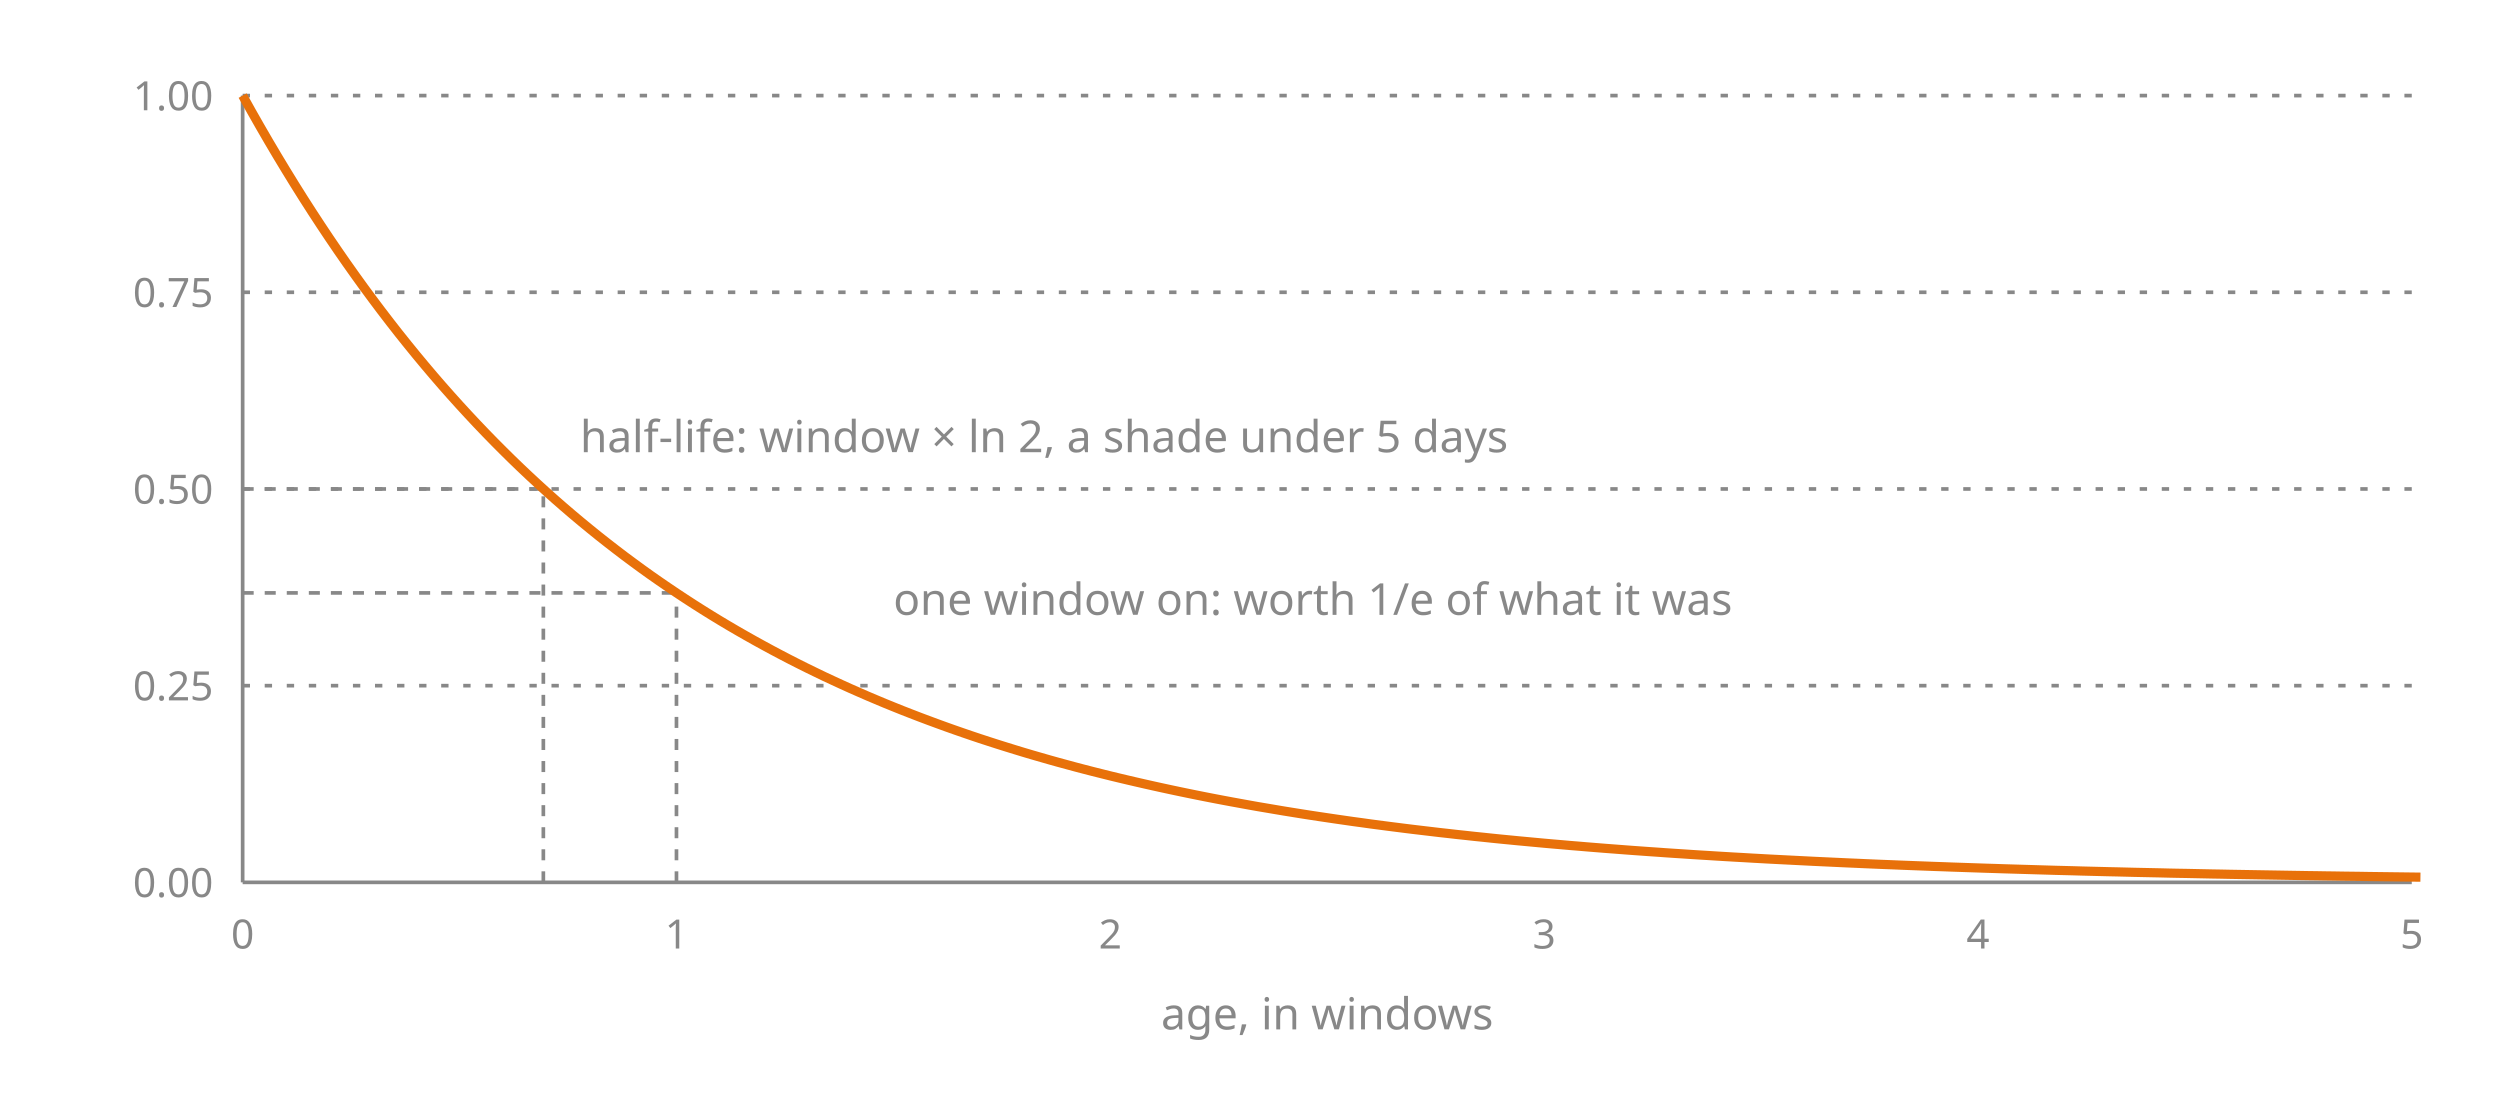
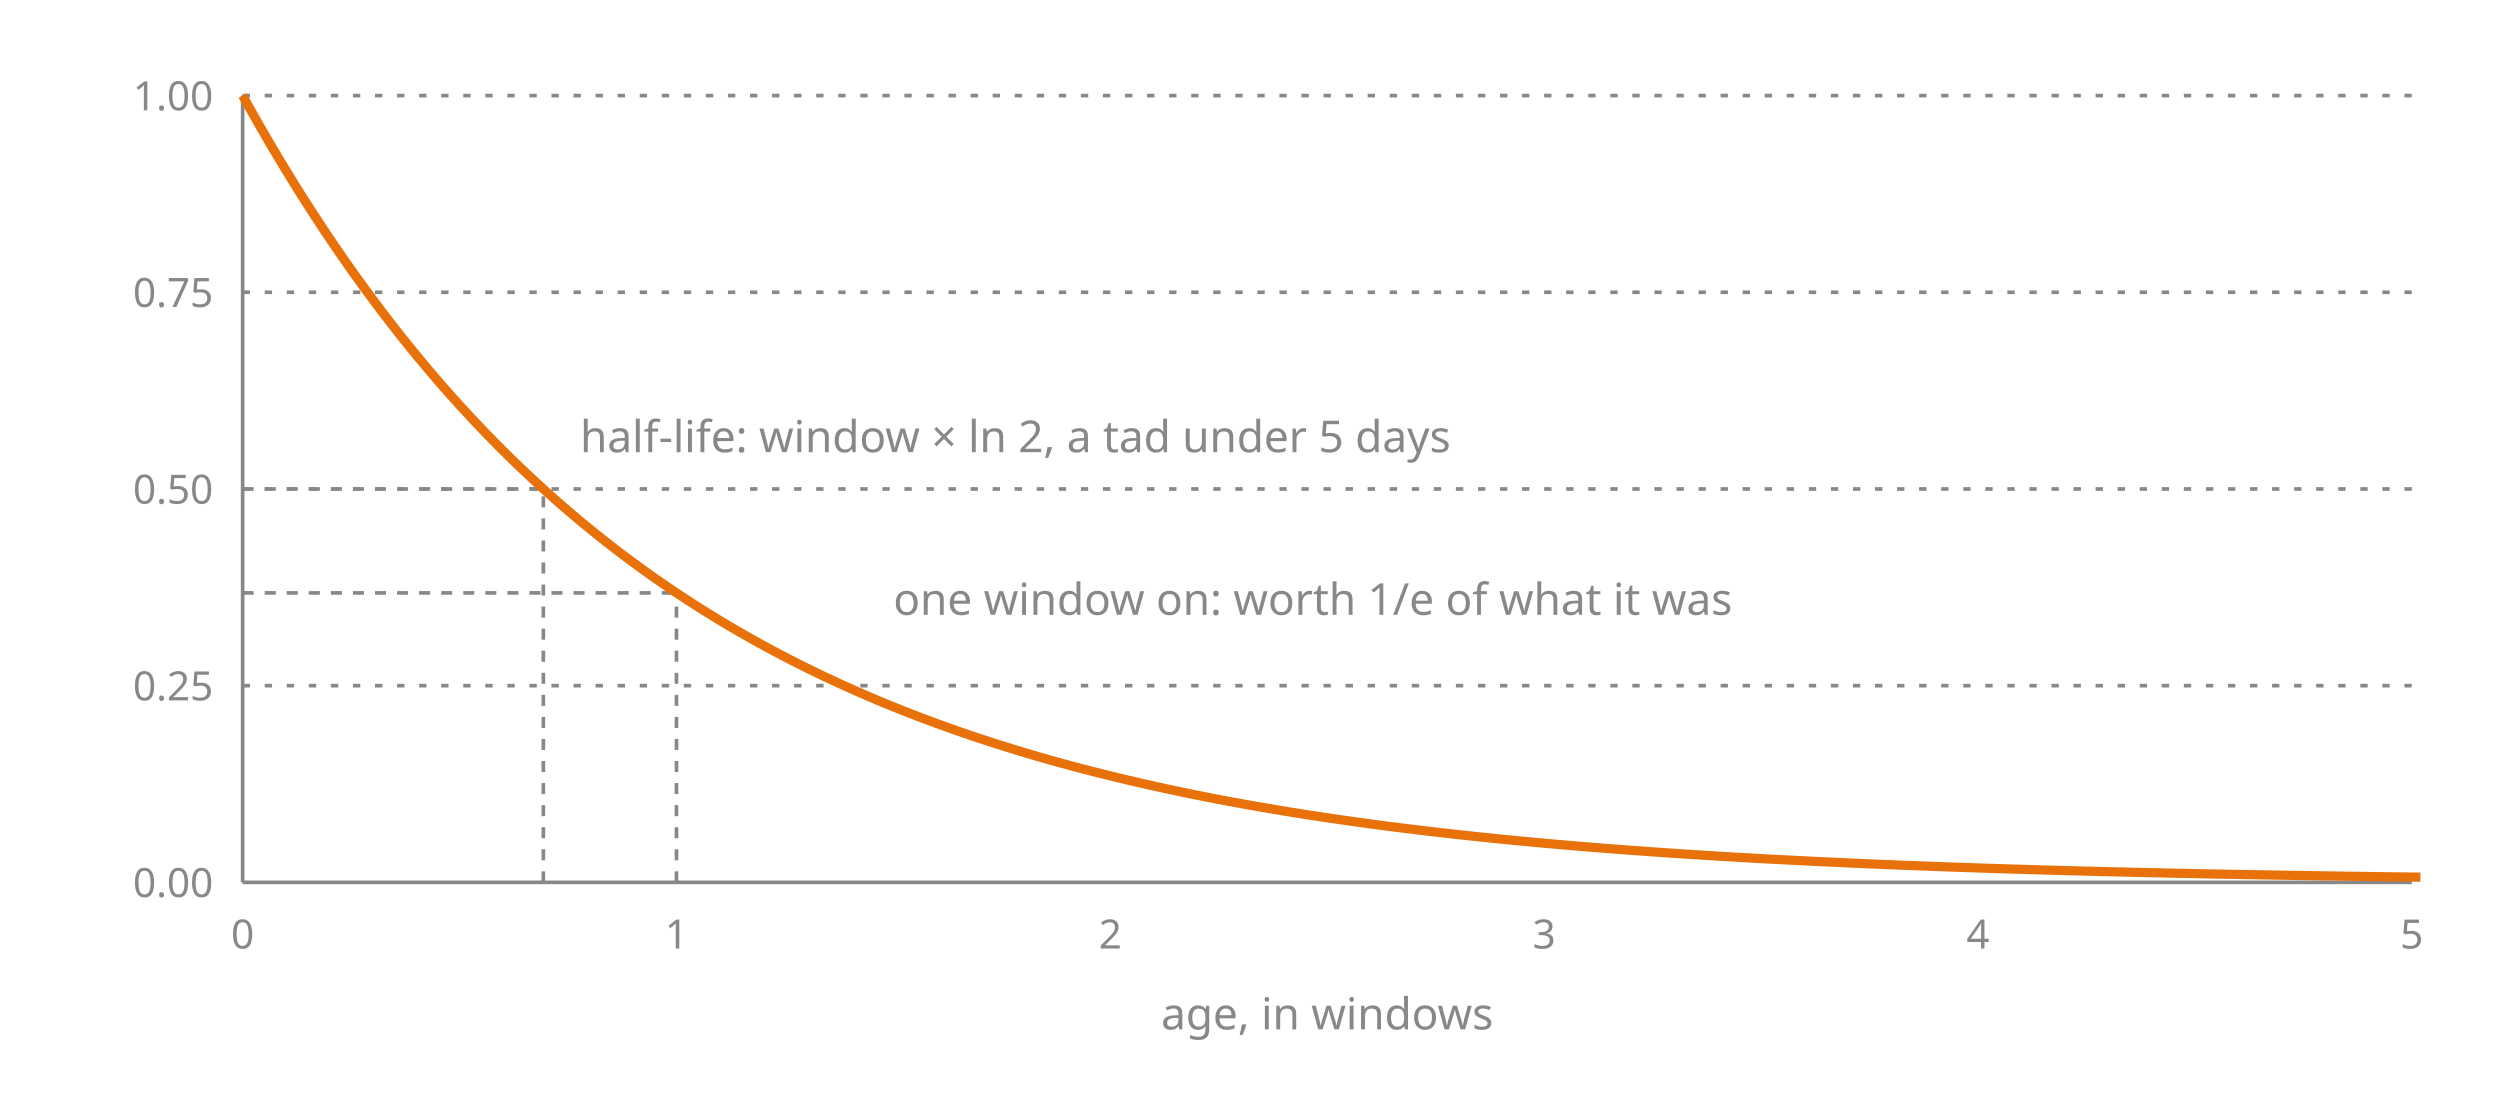
<svg xmlns="http://www.w3.org/2000/svg" viewBox="0 0 680 300" width="680" height="300" role="img">
  <line x1="66.00" y1="186.50" x2="656.00" y2="186.50" stroke="#888888" stroke-width="1" stroke-dasharray="2 4" />
  <line x1="66.00" y1="133.00" x2="656.00" y2="133.00" stroke="#888888" stroke-width="1" stroke-dasharray="2 4" />
  <line x1="66.00" y1="79.50" x2="656.00" y2="79.50" stroke="#888888" stroke-width="1" stroke-dasharray="2 4" />
  <line x1="66.00" y1="26.00" x2="656.00" y2="26.00" stroke="#888888" stroke-width="1" stroke-dasharray="2 4" />
  <line x1="66.00" y1="26.00" x2="66.00" y2="240.00" stroke="#888888" stroke-width="1" />
  <line x1="66.00" y1="240.00" x2="656.00" y2="240.00" stroke="#888888" stroke-width="1" />
  <text x="58.00" y="244.00" fill="#888888" font-family="sans-serif" font-size="11" text-anchor="end">0.00</text>
  <text x="58.00" y="190.50" fill="#888888" font-family="sans-serif" font-size="11" text-anchor="end">0.25</text>
  <text x="58.00" y="137.00" fill="#888888" font-family="sans-serif" font-size="11" text-anchor="end">0.50</text>
  <text x="58.00" y="83.50" fill="#888888" font-family="sans-serif" font-size="11" text-anchor="end">0.75</text>
  <text x="58.00" y="30.00" fill="#888888" font-family="sans-serif" font-size="11" text-anchor="end">1.00</text>
  <text x="66.00" y="258.00" fill="#888888" font-family="sans-serif" font-size="11" text-anchor="middle">0</text>
  <text x="184.00" y="258.00" fill="#888888" font-family="sans-serif" font-size="11" text-anchor="middle">1</text>
  <text x="302.00" y="258.00" fill="#888888" font-family="sans-serif" font-size="11" text-anchor="middle">2</text>
  <text x="420.00" y="258.00" fill="#888888" font-family="sans-serif" font-size="11" text-anchor="middle">3</text>
  <text x="538.00" y="258.00" fill="#888888" font-family="sans-serif" font-size="11" text-anchor="middle">4</text>
  <text x="656.00" y="258.00" fill="#888888" font-family="sans-serif" font-size="11" text-anchor="middle">5</text>
  <text x="361.00" y="280.00" fill="#888888" font-family="sans-serif" font-size="12" text-anchor="middle">age, in windows</text>
  <line x1="66.00" y1="133.00" x2="147.79" y2="133.00" stroke="#888888" stroke-width="1" stroke-dasharray="3 3" />
  <line x1="147.79" y1="240.00" x2="147.79" y2="133.00" stroke="#888888" stroke-width="1" stroke-dasharray="3 3" />
-   <text x="157.79" y="123.00" fill="#888888" font-family="sans-serif" font-size="12" text-anchor="start">half-life: window × ln 2, a shade under 5 days</text>
+   <text x="157.79" y="123.00" fill="#888888" font-family="sans-serif" font-size="12" text-anchor="start">half-life: window × ln 2, a tad under 5 days</text>
  <line x1="66.00" y1="161.27" x2="184.00" y2="161.27" stroke="#888888" stroke-width="1" stroke-dasharray="3 3" />
  <line x1="184.00" y1="240.00" x2="184.00" y2="161.27" stroke="#888888" stroke-width="1" stroke-dasharray="3 3" />
  <text x="243.00" y="167.24" fill="#888888" font-family="sans-serif" font-size="12" text-anchor="start">one window on: worth 1/e of what it was</text>
  <polyline fill="none" stroke="#e8710a" stroke-width="2.5" stroke-linejoin="round" points="66.00,26.00 68.36,30.24 70.72,34.39 73.08,38.46 75.44,42.45 77.80,46.36 80.16,50.20 82.52,53.96 84.88,57.64 87.24,61.25 89.60,64.79 91.96,68.26 94.32,71.66 96.68,74.99 99.04,78.26 101.40,81.46 103.76,84.60 106.12,87.68 108.48,90.70 110.84,93.65 113.20,96.55 115.56,99.39 117.92,102.18 120.28,104.91 122.64,107.58 125.00,110.20 127.36,112.77 129.72,115.29 132.08,117.76 134.44,120.18 136.80,122.55 139.16,124.88 141.52,127.16 143.88,129.39 146.24,131.58 148.60,133.73 150.96,135.84 153.32,137.90 155.68,139.92 158.04,141.90 160.40,143.84 162.76,145.75 165.12,147.61 167.48,149.44 169.84,151.24 172.20,152.99 174.56,154.72 176.92,156.41 179.28,158.06 181.64,159.68 184.00,161.27 186.36,162.83 188.72,164.36 191.08,165.86 193.44,167.33 195.80,168.77 198.16,170.18 200.52,171.56 202.88,172.91 205.24,174.24 207.60,175.54 209.96,176.82 212.32,178.07 214.68,179.30 217.04,180.50 219.40,181.68 221.76,182.83 224.12,183.97 226.48,185.07 228.84,186.16 231.20,187.23 233.56,188.27 235.92,189.30 238.28,190.30 240.64,191.29 243.00,192.25 245.36,193.20 247.72,194.12 250.08,195.03 252.44,195.92 254.80,196.79 257.16,197.65 259.52,198.49 261.88,199.31 264.24,200.12 266.60,200.91 268.96,201.68 271.32,202.44 273.68,203.18 276.04,203.91 278.40,204.63 280.76,205.33 283.12,206.01 285.48,206.69 287.84,207.35 290.20,207.99 292.56,208.63 294.92,209.25 297.28,209.86 299.64,210.45 302.00,211.04 304.36,211.61 306.72,212.17 309.08,212.72 311.44,213.26 313.80,213.79 316.16,214.31 318.52,214.82 320.88,215.32 323.24,215.81 325.60,216.29 327.96,216.76 330.32,217.22 332.68,217.67 335.04,218.11 337.40,218.54 339.76,218.97 342.12,219.39 344.48,219.79 346.84,220.19 349.20,220.59 351.56,220.97 353.92,221.35 356.28,221.72 358.64,222.08 361.00,222.43 363.36,222.78 365.72,223.12 368.08,223.46 370.44,223.78 372.80,224.11 375.16,224.42 377.52,224.73 379.88,225.03 382.24,225.33 384.60,225.62 386.96,225.90 389.32,226.18 391.68,226.46 394.04,226.72 396.40,226.99 398.76,227.24 401.12,227.50 403.48,227.74 405.84,227.99 408.20,228.23 410.56,228.46 412.92,228.69 415.28,228.91 417.64,229.13 420.00,229.35 422.36,229.56 424.72,229.76 427.08,229.97 429.44,230.16 431.80,230.36 434.16,230.55 436.52,230.74 438.88,230.92 441.24,231.10 443.60,231.28 445.96,231.45 448.32,231.62 450.68,231.78 453.04,231.95 455.40,232.11 457.76,232.26 460.12,232.42 462.48,232.57 464.84,232.71 467.20,232.86 469.56,233.00 471.92,233.14 474.28,233.27 476.64,233.41 479.00,233.54 481.36,233.67 483.72,233.79 486.08,233.91 488.44,234.03 490.80,234.15 493.16,234.27 495.52,234.38 497.88,234.49 500.24,234.60 502.60,234.71 504.96,234.81 507.32,234.92 509.68,235.02 512.04,235.12 514.40,235.21 516.76,235.31 519.12,235.40 521.48,235.49 523.84,235.58 526.20,235.67 528.56,235.75 530.92,235.84 533.28,235.92 535.64,236.00 538.00,236.08 540.36,236.16 542.72,236.23 545.08,236.31 547.44,236.38 549.80,236.45 552.16,236.52 554.52,236.59 556.88,236.66 559.24,236.73 561.60,236.79 563.96,236.85 566.32,236.92 568.68,236.98 571.04,237.04 573.40,237.10 575.76,237.15 578.12,237.21 580.48,237.27 582.84,237.32 585.20,237.37 587.56,237.42 589.92,237.48 592.28,237.53 594.64,237.57 597.00,237.62 599.36,237.67 601.72,237.72 604.08,237.76 606.44,237.81 608.80,237.85 611.16,237.89 613.52,237.93 615.88,237.97 618.24,238.01 620.60,238.05 622.96,238.09 625.32,238.13 627.68,238.17 630.04,238.20 632.40,238.24 634.76,238.27 637.12,238.31 639.48,238.34 641.84,238.37 644.20,238.41 646.56,238.44 648.92,238.47 651.28,238.50 653.64,238.53 656.00,238.56 658.36,238.59" />
</svg>
